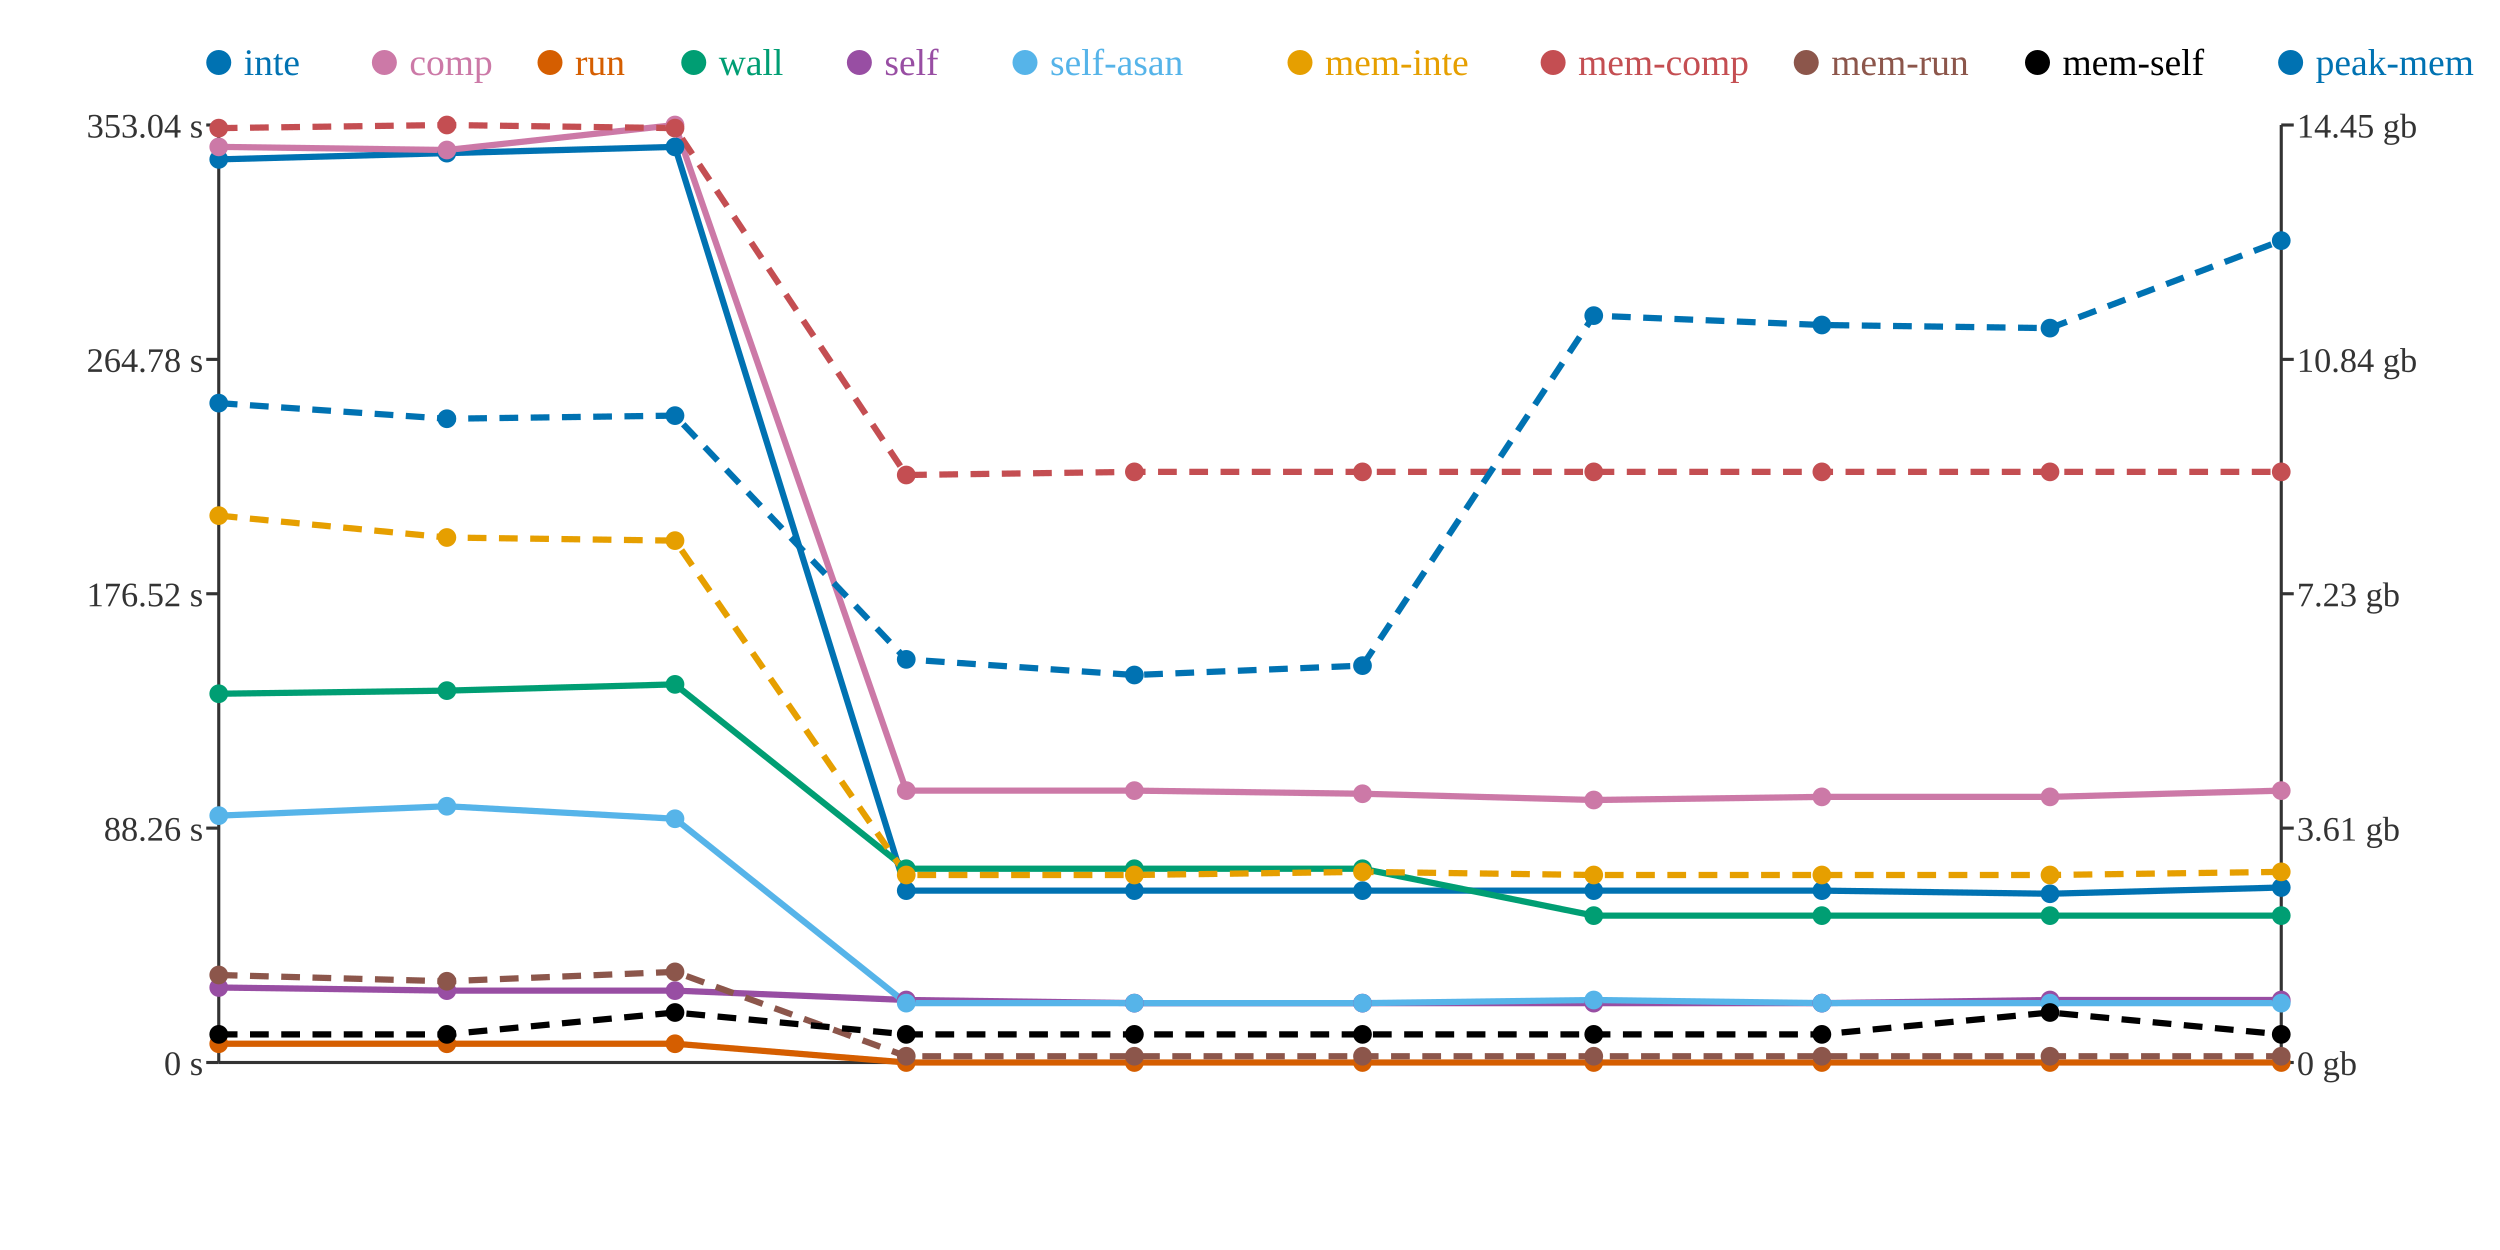
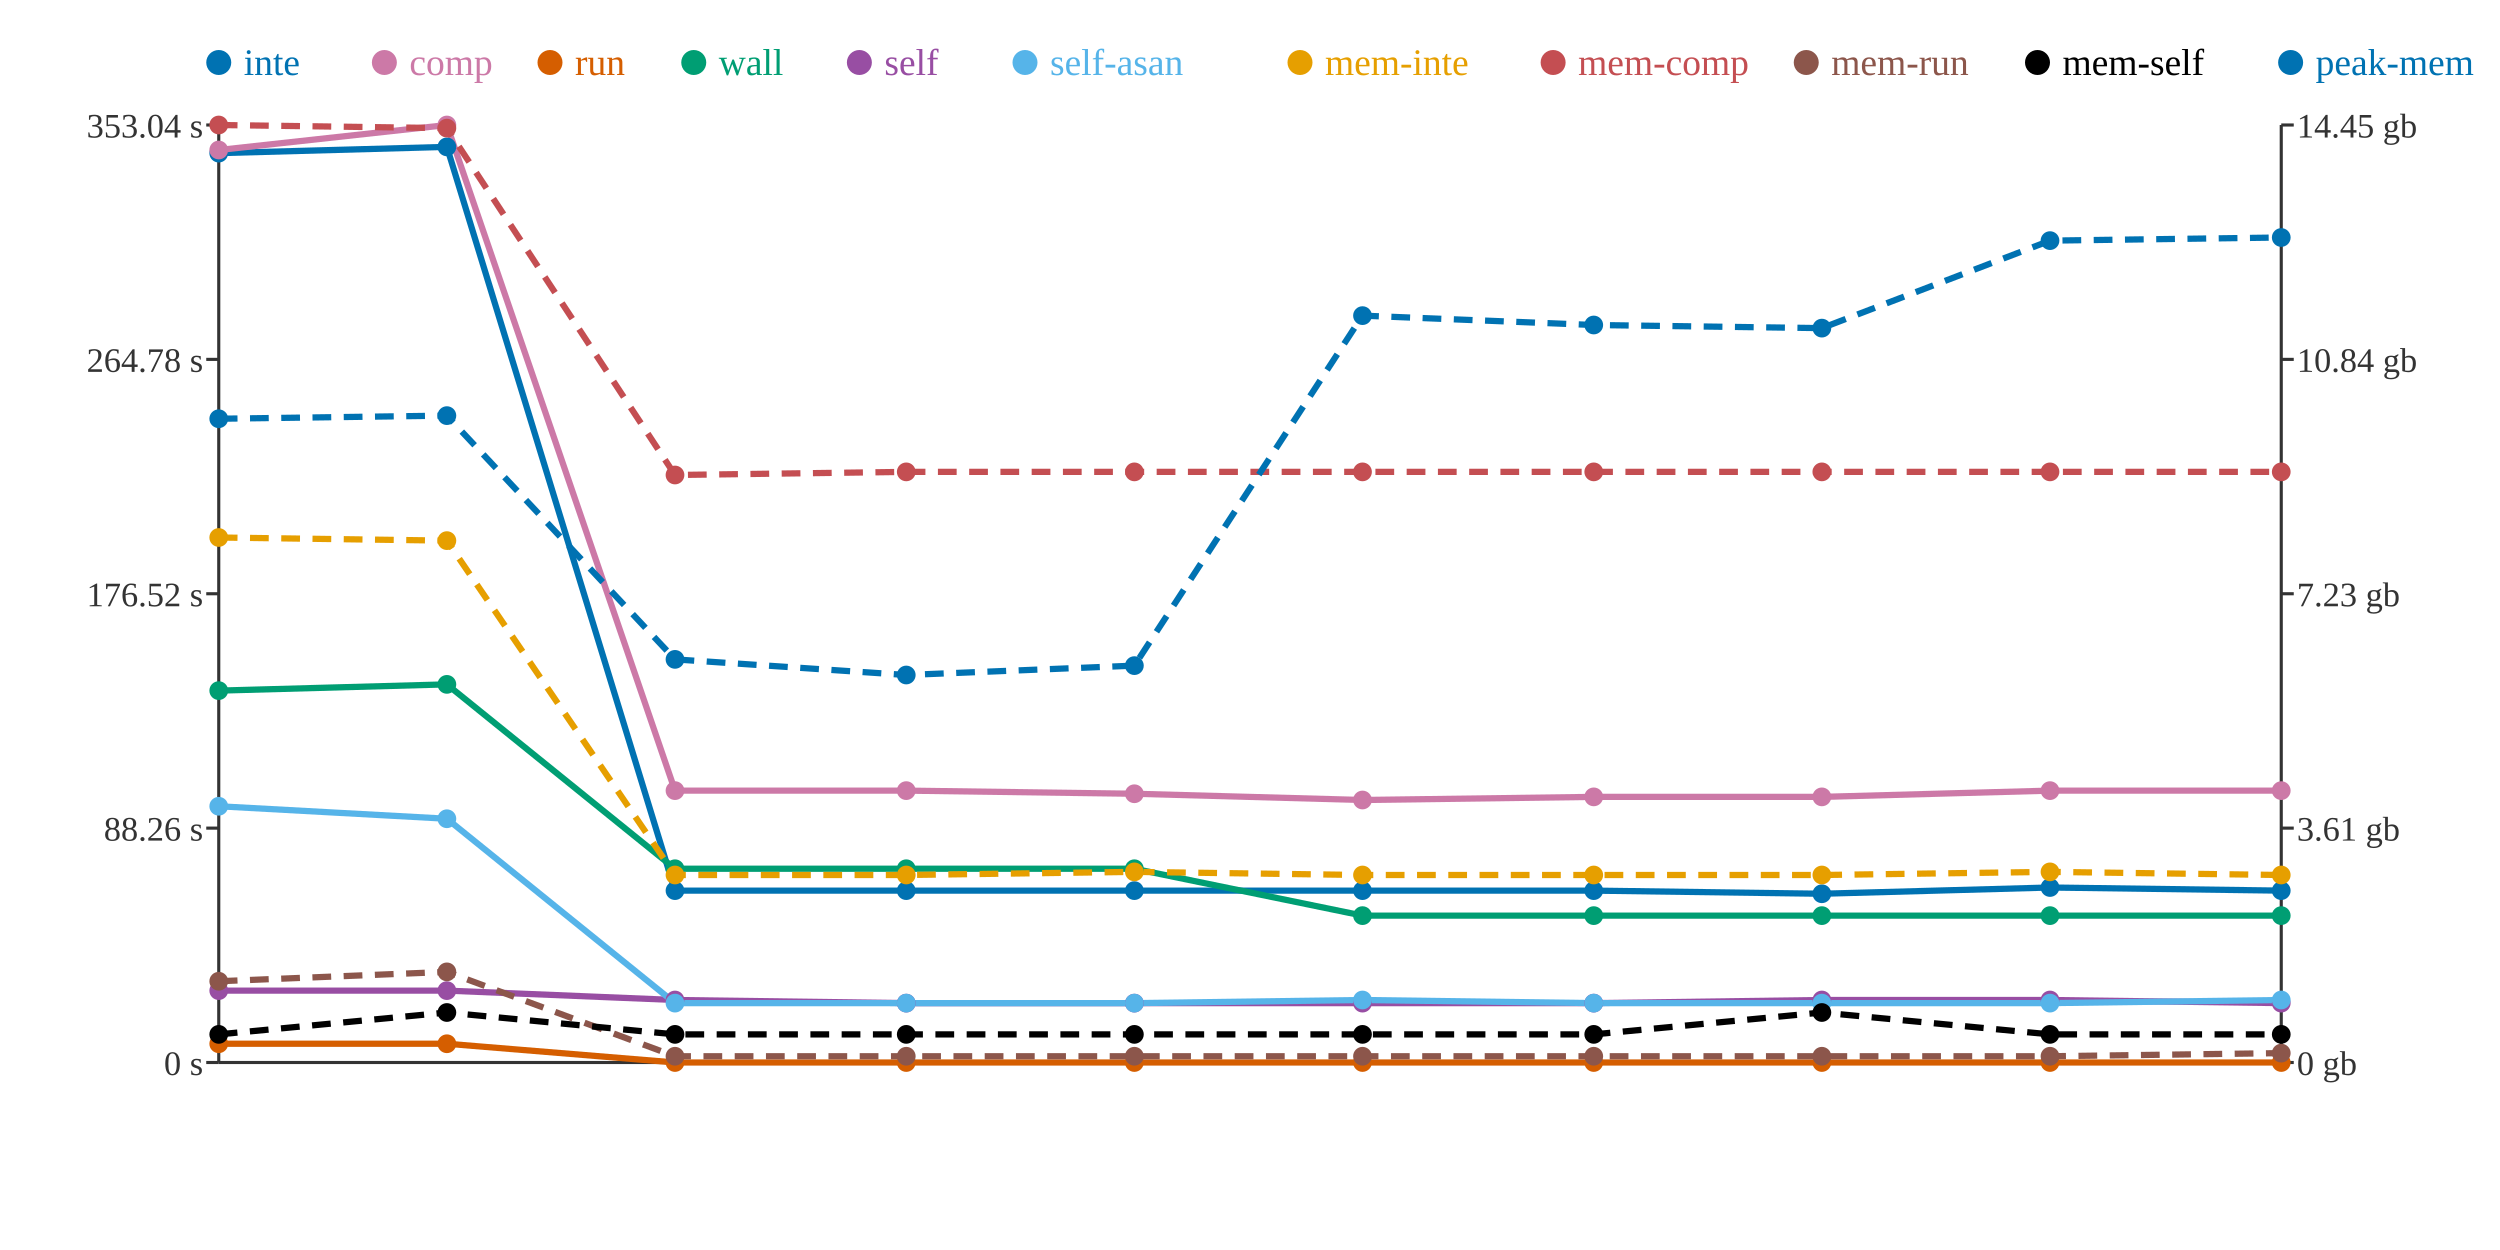
<svg xmlns="http://www.w3.org/2000/svg" width="800" height="400">
  <rect width="800" height="400" fill="white" />
  <line x1="70" y1="40" x2="70" y2="340" stroke="#333" stroke-width="1" />
  <line x1="70" y1="340" x2="730" y2="340" stroke="#333" stroke-width="1" />
  <line x1="730" y1="40" x2="730" y2="340" stroke="#333" stroke-width="1" />
  <line x1="66" y1="340" x2="70" y2="340" stroke="#333" stroke-width="1" />
  <text x="65" y="344" text-anchor="end" font-size="11" fill="#333">0 s</text>
  <line x1="66" y1="265" x2="70" y2="265" stroke="#333" stroke-width="1" />
  <text x="65" y="269" text-anchor="end" font-size="11" fill="#333">88.26 s</text>
  <line x1="66" y1="190" x2="70" y2="190" stroke="#333" stroke-width="1" />
  <text x="65" y="194" text-anchor="end" font-size="11" fill="#333">176.52 s</text>
  <line x1="66" y1="115" x2="70" y2="115" stroke="#333" stroke-width="1" />
  <text x="65" y="119" text-anchor="end" font-size="11" fill="#333">264.78 s</text>
  <line x1="66" y1="40" x2="70" y2="40" stroke="#333" stroke-width="1" />
  <text x="65" y="44" text-anchor="end" font-size="11" fill="#333">353.04 s</text>
  <line x1="730" y1="340" x2="734" y2="340" stroke="#333" stroke-width="1" />
  <text x="735" y="344" text-anchor="start" font-size="11" fill="#333">0 gb</text>
  <line x1="730" y1="265" x2="734" y2="265" stroke="#333" stroke-width="1" />
  <text x="735" y="269" text-anchor="start" font-size="11" fill="#333">3.61 gb</text>
  <line x1="730" y1="190" x2="734" y2="190" stroke="#333" stroke-width="1" />
  <text x="735" y="194" text-anchor="start" font-size="11" fill="#333">7.23 gb</text>
  <line x1="730" y1="115" x2="734" y2="115" stroke="#333" stroke-width="1" />
  <text x="735" y="119" text-anchor="start" font-size="11" fill="#333">10.84 gb</text>
  <line x1="730" y1="40" x2="734" y2="40" stroke="#333" stroke-width="1" />
  <text x="735" y="44" text-anchor="start" font-size="11" fill="#333">14.45 gb</text>
-   <polyline points="70,51 143,49 216,47 290,285 363,285 436,285 510,285 583,285 656,286 730,284" fill="none" stroke="#0072B2" stroke-width="2" />
-   <polyline points="70,47 143,48 216,40 290,253 363,253 436,254 510,256 583,255 656,255 730,253" fill="none" stroke="#CC79A7" stroke-width="2" />
-   <polyline points="70,334 143,334 216,334 290,340 363,340 436,340 510,340 583,340 656,340 730,340" fill="none" stroke="#D55E00" stroke-width="2" />
-   <polyline points="70,222 143,221 216,219 290,278 363,278 436,278 510,293 583,293 656,293 730,293" fill="none" stroke="#009E73" stroke-width="2" />
-   <polyline points="70,316 143,317 216,317 290,320 363,321 436,321 510,321 583,321 656,320 730,320" fill="none" stroke="#984EA3" stroke-width="2" />
-   <polyline points="70,261 143,258 216,262 290,321 363,321 436,321 510,320 583,321 656,321 730,321" fill="none" stroke="#56B4E9" stroke-width="2" />
-   <polyline points="70,165 143,172 216,173 290,280 363,280 436,279 510,280 583,280 656,280 730,279" fill="none" stroke="#E69F00" stroke-width="2" stroke-dasharray="6 4" />
-   <polyline points="70,41 143,40 216,41 290,152 363,151 436,151 510,151 583,151 656,151 730,151" fill="none" stroke="#C44E52" stroke-width="2" stroke-dasharray="6 4" />
-   <polyline points="70,312 143,314 216,311 290,338 363,338 436,338 510,338 583,338 656,338 730,338" fill="none" stroke="#8C564B" stroke-width="2" stroke-dasharray="6 4" />
-   <polyline points="70,331 143,331 216,324 290,331 363,331 436,331 510,331 583,331 656,324 730,331" fill="none" stroke="#000000" stroke-width="2" stroke-dasharray="6 4" />
-   <polyline points="70,129 143,134 216,133 290,211 363,216 436,213 510,101 583,104 656,105 730,77" fill="none" stroke="#0072B2" stroke-width="2" stroke-dasharray="6 4" />
-   <circle cx="70" cy="51" r="3" fill="#0072B2" />
-   <circle cx="70" cy="47" r="3" fill="#CC79A7" />
+   <polyline points="70,49 143,47 216,285 290,285 363,285 436,285 510,285 583,286 656,284 730,285" fill="none" stroke="#0072B2" stroke-width="2" />
+   <polyline points="70,48 143,40 216,253 290,253 363,254 436,256 510,255 583,255 656,253 730,253" fill="none" stroke="#CC79A7" stroke-width="2" />
+   <polyline points="70,334 143,334 216,340 290,340 363,340 436,340 510,340 583,340 656,340 730,340" fill="none" stroke="#D55E00" stroke-width="2" />
+   <polyline points="70,221 143,219 216,278 290,278 363,278 436,293 510,293 583,293 656,293 730,293" fill="none" stroke="#009E73" stroke-width="2" />
+   <polyline points="70,317 143,317 216,320 290,321 363,321 436,321 510,321 583,320 656,320 730,321" fill="none" stroke="#984EA3" stroke-width="2" />
+   <polyline points="70,258 143,262 216,321 290,321 363,321 436,320 510,321 583,321 656,321 730,320" fill="none" stroke="#56B4E9" stroke-width="2" />
+   <polyline points="70,172 143,173 216,280 290,280 363,279 436,280 510,280 583,280 656,279 730,280" fill="none" stroke="#E69F00" stroke-width="2" stroke-dasharray="6 4" />
+   <polyline points="70,40 143,41 216,152 290,151 363,151 436,151 510,151 583,151 656,151 730,151" fill="none" stroke="#C44E52" stroke-width="2" stroke-dasharray="6 4" />
+   <polyline points="70,314 143,311 216,338 290,338 363,338 436,338 510,338 583,338 656,338 730,337" fill="none" stroke="#8C564B" stroke-width="2" stroke-dasharray="6 4" />
+   <polyline points="70,331 143,324 216,331 290,331 363,331 436,331 510,331 583,324 656,331 730,331" fill="none" stroke="#000000" stroke-width="2" stroke-dasharray="6 4" />
+   <polyline points="70,134 143,133 216,211 290,216 363,213 436,101 510,104 583,105 656,77 730,76" fill="none" stroke="#0072B2" stroke-width="2" stroke-dasharray="6 4" />
+   <circle cx="70" cy="49" r="3" fill="#0072B2" />
+   <circle cx="70" cy="48" r="3" fill="#CC79A7" />
  <circle cx="70" cy="334" r="3" fill="#D55E00" />
-   <circle cx="70" cy="222" r="3" fill="#009E73" />
-   <circle cx="70" cy="316" r="3" fill="#984EA3" />
-   <circle cx="70" cy="261" r="3" fill="#56B4E9" />
-   <circle cx="70" cy="165" r="3" fill="#E69F00" />
-   <circle cx="70" cy="41" r="3" fill="#C44E52" />
-   <circle cx="70" cy="312" r="3" fill="#8C564B" />
+   <circle cx="70" cy="221" r="3" fill="#009E73" />
+   <circle cx="70" cy="317" r="3" fill="#984EA3" />
+   <circle cx="70" cy="258" r="3" fill="#56B4E9" />
+   <circle cx="70" cy="172" r="3" fill="#E69F00" />
+   <circle cx="70" cy="40" r="3" fill="#C44E52" />
+   <circle cx="70" cy="314" r="3" fill="#8C564B" />
  <circle cx="70" cy="331" r="3" fill="#000000" />
-   <circle cx="70" cy="129" r="3" fill="#0072B2" />
-   <circle cx="143" cy="49" r="3" fill="#0072B2" />
-   <circle cx="143" cy="48" r="3" fill="#CC79A7" />
+   <circle cx="70" cy="134" r="3" fill="#0072B2" />
+   <circle cx="143" cy="47" r="3" fill="#0072B2" />
+   <circle cx="143" cy="40" r="3" fill="#CC79A7" />
  <circle cx="143" cy="334" r="3" fill="#D55E00" />
-   <circle cx="143" cy="221" r="3" fill="#009E73" />
+   <circle cx="143" cy="219" r="3" fill="#009E73" />
  <circle cx="143" cy="317" r="3" fill="#984EA3" />
-   <circle cx="143" cy="258" r="3" fill="#56B4E9" />
-   <circle cx="143" cy="172" r="3" fill="#E69F00" />
-   <circle cx="143" cy="40" r="3" fill="#C44E52" />
-   <circle cx="143" cy="314" r="3" fill="#8C564B" />
-   <circle cx="143" cy="331" r="3" fill="#000000" />
-   <circle cx="143" cy="134" r="3" fill="#0072B2" />
-   <circle cx="216" cy="47" r="3" fill="#0072B2" />
-   <circle cx="216" cy="40" r="3" fill="#CC79A7" />
-   <circle cx="216" cy="334" r="3" fill="#D55E00" />
-   <circle cx="216" cy="219" r="3" fill="#009E73" />
-   <circle cx="216" cy="317" r="3" fill="#984EA3" />
-   <circle cx="216" cy="262" r="3" fill="#56B4E9" />
-   <circle cx="216" cy="173" r="3" fill="#E69F00" />
-   <circle cx="216" cy="41" r="3" fill="#C44E52" />
-   <circle cx="216" cy="311" r="3" fill="#8C564B" />
-   <circle cx="216" cy="324" r="3" fill="#000000" />
-   <circle cx="216" cy="133" r="3" fill="#0072B2" />
+   <circle cx="143" cy="262" r="3" fill="#56B4E9" />
+   <circle cx="143" cy="173" r="3" fill="#E69F00" />
+   <circle cx="143" cy="41" r="3" fill="#C44E52" />
+   <circle cx="143" cy="311" r="3" fill="#8C564B" />
+   <circle cx="143" cy="324" r="3" fill="#000000" />
+   <circle cx="143" cy="133" r="3" fill="#0072B2" />
+   <circle cx="216" cy="285" r="3" fill="#0072B2" />
+   <circle cx="216" cy="253" r="3" fill="#CC79A7" />
+   <circle cx="216" cy="340" r="3" fill="#D55E00" />
+   <circle cx="216" cy="278" r="3" fill="#009E73" />
+   <circle cx="216" cy="320" r="3" fill="#984EA3" />
+   <circle cx="216" cy="321" r="3" fill="#56B4E9" />
+   <circle cx="216" cy="280" r="3" fill="#E69F00" />
+   <circle cx="216" cy="152" r="3" fill="#C44E52" />
+   <circle cx="216" cy="338" r="3" fill="#8C564B" />
+   <circle cx="216" cy="331" r="3" fill="#000000" />
+   <circle cx="216" cy="211" r="3" fill="#0072B2" />
  <circle cx="290" cy="285" r="3" fill="#0072B2" />
  <circle cx="290" cy="253" r="3" fill="#CC79A7" />
  <circle cx="290" cy="340" r="3" fill="#D55E00" />
  <circle cx="290" cy="278" r="3" fill="#009E73" />
-   <circle cx="290" cy="320" r="3" fill="#984EA3" />
+   <circle cx="290" cy="321" r="3" fill="#984EA3" />
  <circle cx="290" cy="321" r="3" fill="#56B4E9" />
  <circle cx="290" cy="280" r="3" fill="#E69F00" />
-   <circle cx="290" cy="152" r="3" fill="#C44E52" />
+   <circle cx="290" cy="151" r="3" fill="#C44E52" />
  <circle cx="290" cy="338" r="3" fill="#8C564B" />
  <circle cx="290" cy="331" r="3" fill="#000000" />
-   <circle cx="290" cy="211" r="3" fill="#0072B2" />
+   <circle cx="290" cy="216" r="3" fill="#0072B2" />
  <circle cx="363" cy="285" r="3" fill="#0072B2" />
-   <circle cx="363" cy="253" r="3" fill="#CC79A7" />
+   <circle cx="363" cy="254" r="3" fill="#CC79A7" />
  <circle cx="363" cy="340" r="3" fill="#D55E00" />
  <circle cx="363" cy="278" r="3" fill="#009E73" />
  <circle cx="363" cy="321" r="3" fill="#984EA3" />
  <circle cx="363" cy="321" r="3" fill="#56B4E9" />
-   <circle cx="363" cy="280" r="3" fill="#E69F00" />
+   <circle cx="363" cy="279" r="3" fill="#E69F00" />
  <circle cx="363" cy="151" r="3" fill="#C44E52" />
  <circle cx="363" cy="338" r="3" fill="#8C564B" />
  <circle cx="363" cy="331" r="3" fill="#000000" />
-   <circle cx="363" cy="216" r="3" fill="#0072B2" />
+   <circle cx="363" cy="213" r="3" fill="#0072B2" />
  <circle cx="436" cy="285" r="3" fill="#0072B2" />
-   <circle cx="436" cy="254" r="3" fill="#CC79A7" />
+   <circle cx="436" cy="256" r="3" fill="#CC79A7" />
  <circle cx="436" cy="340" r="3" fill="#D55E00" />
-   <circle cx="436" cy="278" r="3" fill="#009E73" />
+   <circle cx="436" cy="293" r="3" fill="#009E73" />
  <circle cx="436" cy="321" r="3" fill="#984EA3" />
-   <circle cx="436" cy="321" r="3" fill="#56B4E9" />
-   <circle cx="436" cy="279" r="3" fill="#E69F00" />
+   <circle cx="436" cy="320" r="3" fill="#56B4E9" />
+   <circle cx="436" cy="280" r="3" fill="#E69F00" />
  <circle cx="436" cy="151" r="3" fill="#C44E52" />
  <circle cx="436" cy="338" r="3" fill="#8C564B" />
  <circle cx="436" cy="331" r="3" fill="#000000" />
-   <circle cx="436" cy="213" r="3" fill="#0072B2" />
+   <circle cx="436" cy="101" r="3" fill="#0072B2" />
  <circle cx="510" cy="285" r="3" fill="#0072B2" />
-   <circle cx="510" cy="256" r="3" fill="#CC79A7" />
+   <circle cx="510" cy="255" r="3" fill="#CC79A7" />
  <circle cx="510" cy="340" r="3" fill="#D55E00" />
  <circle cx="510" cy="293" r="3" fill="#009E73" />
  <circle cx="510" cy="321" r="3" fill="#984EA3" />
-   <circle cx="510" cy="320" r="3" fill="#56B4E9" />
+   <circle cx="510" cy="321" r="3" fill="#56B4E9" />
  <circle cx="510" cy="280" r="3" fill="#E69F00" />
  <circle cx="510" cy="151" r="3" fill="#C44E52" />
  <circle cx="510" cy="338" r="3" fill="#8C564B" />
  <circle cx="510" cy="331" r="3" fill="#000000" />
-   <circle cx="510" cy="101" r="3" fill="#0072B2" />
-   <circle cx="583" cy="285" r="3" fill="#0072B2" />
+   <circle cx="510" cy="104" r="3" fill="#0072B2" />
+   <circle cx="583" cy="286" r="3" fill="#0072B2" />
  <circle cx="583" cy="255" r="3" fill="#CC79A7" />
  <circle cx="583" cy="340" r="3" fill="#D55E00" />
  <circle cx="583" cy="293" r="3" fill="#009E73" />
-   <circle cx="583" cy="321" r="3" fill="#984EA3" />
+   <circle cx="583" cy="320" r="3" fill="#984EA3" />
  <circle cx="583" cy="321" r="3" fill="#56B4E9" />
  <circle cx="583" cy="280" r="3" fill="#E69F00" />
  <circle cx="583" cy="151" r="3" fill="#C44E52" />
  <circle cx="583" cy="338" r="3" fill="#8C564B" />
-   <circle cx="583" cy="331" r="3" fill="#000000" />
-   <circle cx="583" cy="104" r="3" fill="#0072B2" />
-   <circle cx="656" cy="286" r="3" fill="#0072B2" />
-   <circle cx="656" cy="255" r="3" fill="#CC79A7" />
+   <circle cx="583" cy="324" r="3" fill="#000000" />
+   <circle cx="583" cy="105" r="3" fill="#0072B2" />
+   <circle cx="656" cy="284" r="3" fill="#0072B2" />
+   <circle cx="656" cy="253" r="3" fill="#CC79A7" />
  <circle cx="656" cy="340" r="3" fill="#D55E00" />
  <circle cx="656" cy="293" r="3" fill="#009E73" />
  <circle cx="656" cy="320" r="3" fill="#984EA3" />
  <circle cx="656" cy="321" r="3" fill="#56B4E9" />
-   <circle cx="656" cy="280" r="3" fill="#E69F00" />
+   <circle cx="656" cy="279" r="3" fill="#E69F00" />
  <circle cx="656" cy="151" r="3" fill="#C44E52" />
  <circle cx="656" cy="338" r="3" fill="#8C564B" />
-   <circle cx="656" cy="324" r="3" fill="#000000" />
-   <circle cx="656" cy="105" r="3" fill="#0072B2" />
-   <circle cx="730" cy="284" r="3" fill="#0072B2" />
+   <circle cx="656" cy="331" r="3" fill="#000000" />
+   <circle cx="656" cy="77" r="3" fill="#0072B2" />
+   <circle cx="730" cy="285" r="3" fill="#0072B2" />
  <circle cx="730" cy="253" r="3" fill="#CC79A7" />
  <circle cx="730" cy="340" r="3" fill="#D55E00" />
  <circle cx="730" cy="293" r="3" fill="#009E73" />
-   <circle cx="730" cy="320" r="3" fill="#984EA3" />
-   <circle cx="730" cy="321" r="3" fill="#56B4E9" />
-   <circle cx="730" cy="279" r="3" fill="#E69F00" />
+   <circle cx="730" cy="321" r="3" fill="#984EA3" />
+   <circle cx="730" cy="320" r="3" fill="#56B4E9" />
+   <circle cx="730" cy="280" r="3" fill="#E69F00" />
  <circle cx="730" cy="151" r="3" fill="#C44E52" />
-   <circle cx="730" cy="338" r="3" fill="#8C564B" />
+   <circle cx="730" cy="337" r="3" fill="#8C564B" />
  <circle cx="730" cy="331" r="3" fill="#000000" />
-   <circle cx="730" cy="77" r="3" fill="#0072B2" />
+   <circle cx="730" cy="76" r="3" fill="#0072B2" />
  <circle cx="70" cy="20" r="4" fill="#0072B2" />
  <text x="78" y="24" text-anchor="start" font-size="12" fill="#0072B2">inte</text>
  <circle cx="123" cy="20" r="4" fill="#CC79A7" />
  <text x="131" y="24" text-anchor="start" font-size="12" fill="#CC79A7">comp</text>
  <circle cx="176" cy="20" r="4" fill="#D55E00" />
  <text x="184" y="24" text-anchor="start" font-size="12" fill="#D55E00">run</text>
  <circle cx="222" cy="20" r="4" fill="#009E73" />
  <text x="230" y="24" text-anchor="start" font-size="12" fill="#009E73">wall</text>
  <circle cx="275" cy="20" r="4" fill="#984EA3" />
  <text x="283" y="24" text-anchor="start" font-size="12" fill="#984EA3">self</text>
  <circle cx="328" cy="20" r="4" fill="#56B4E9" />
  <text x="336" y="24" text-anchor="start" font-size="12" fill="#56B4E9">self-asan</text>
  <circle cx="416" cy="20" r="4" fill="#E69F00" />
  <text x="424" y="24" text-anchor="start" font-size="12" fill="#E69F00">mem-inte</text>
  <circle cx="497" cy="20" r="4" fill="#C44E52" />
  <text x="505" y="24" text-anchor="start" font-size="12" fill="#C44E52">mem-comp</text>
  <circle cx="578" cy="20" r="4" fill="#8C564B" />
  <text x="586" y="24" text-anchor="start" font-size="12" fill="#8C564B">mem-run</text>
  <circle cx="652" cy="20" r="4" fill="#000000" />
  <text x="660" y="24" text-anchor="start" font-size="12" fill="#000000">mem-self</text>
  <circle cx="733" cy="20" r="4" fill="#0072B2" />
  <text x="741" y="24" text-anchor="start" font-size="12" fill="#0072B2">peak-mem</text>
</svg>
